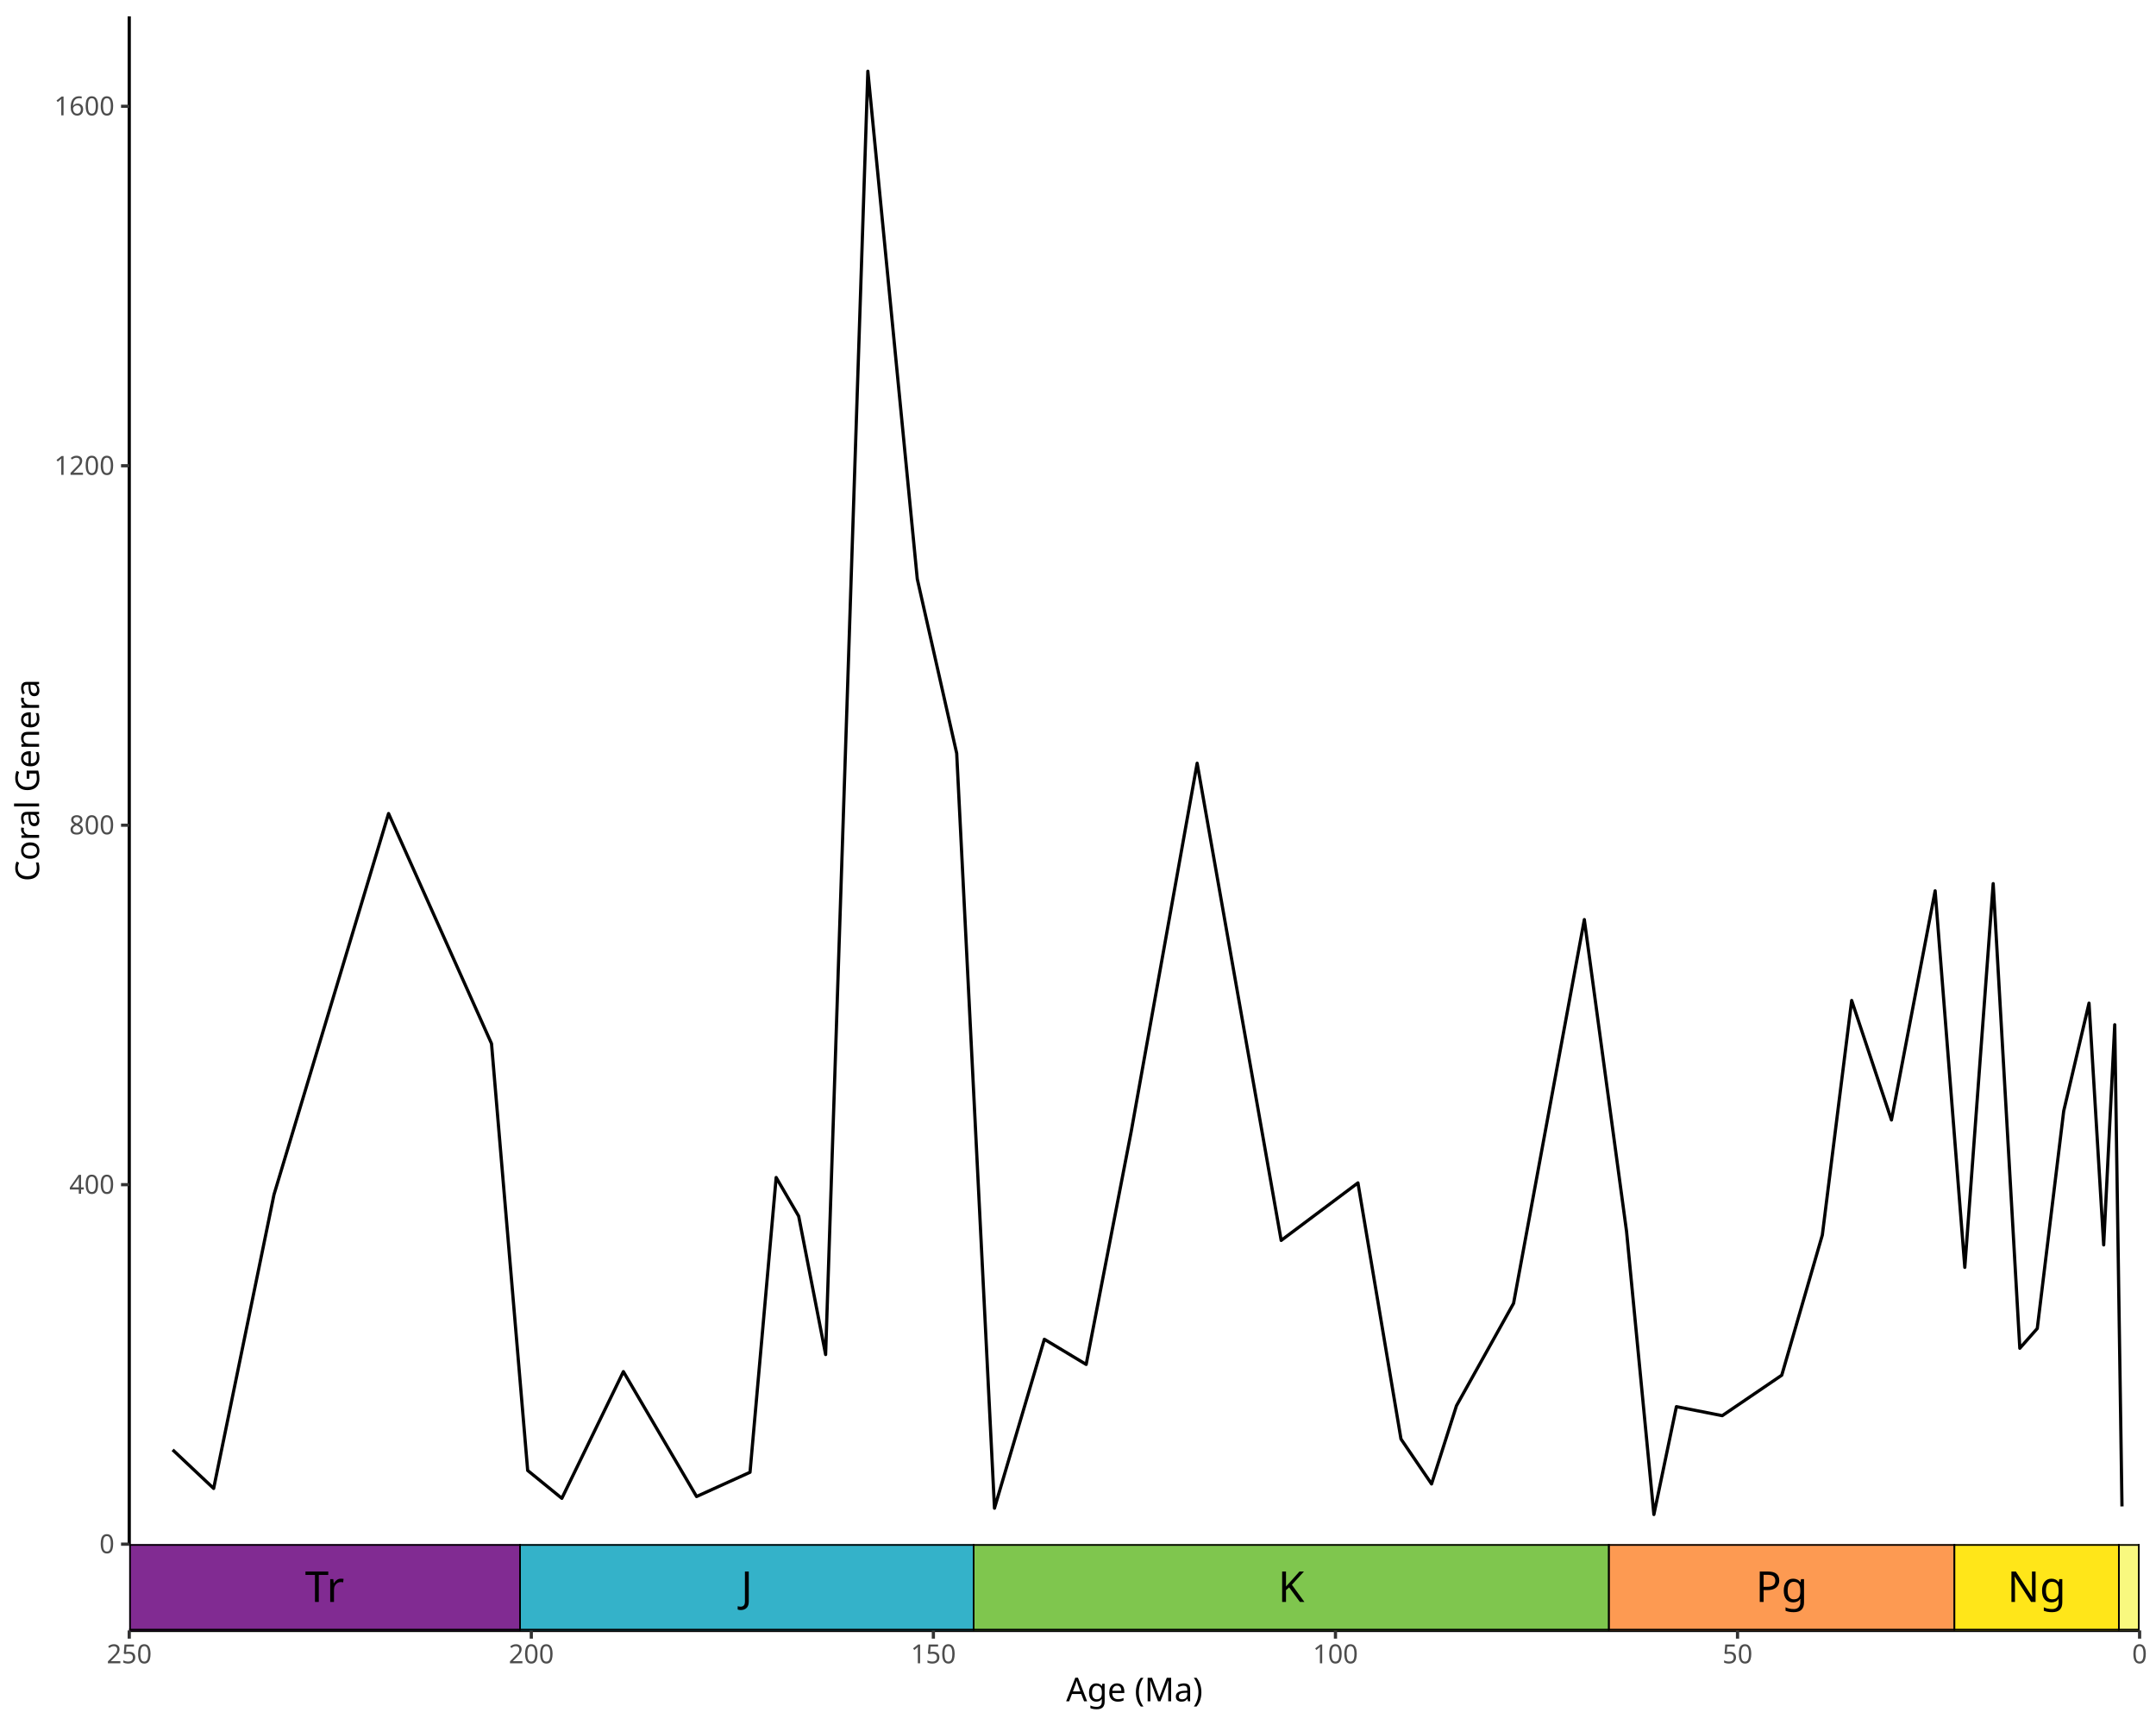
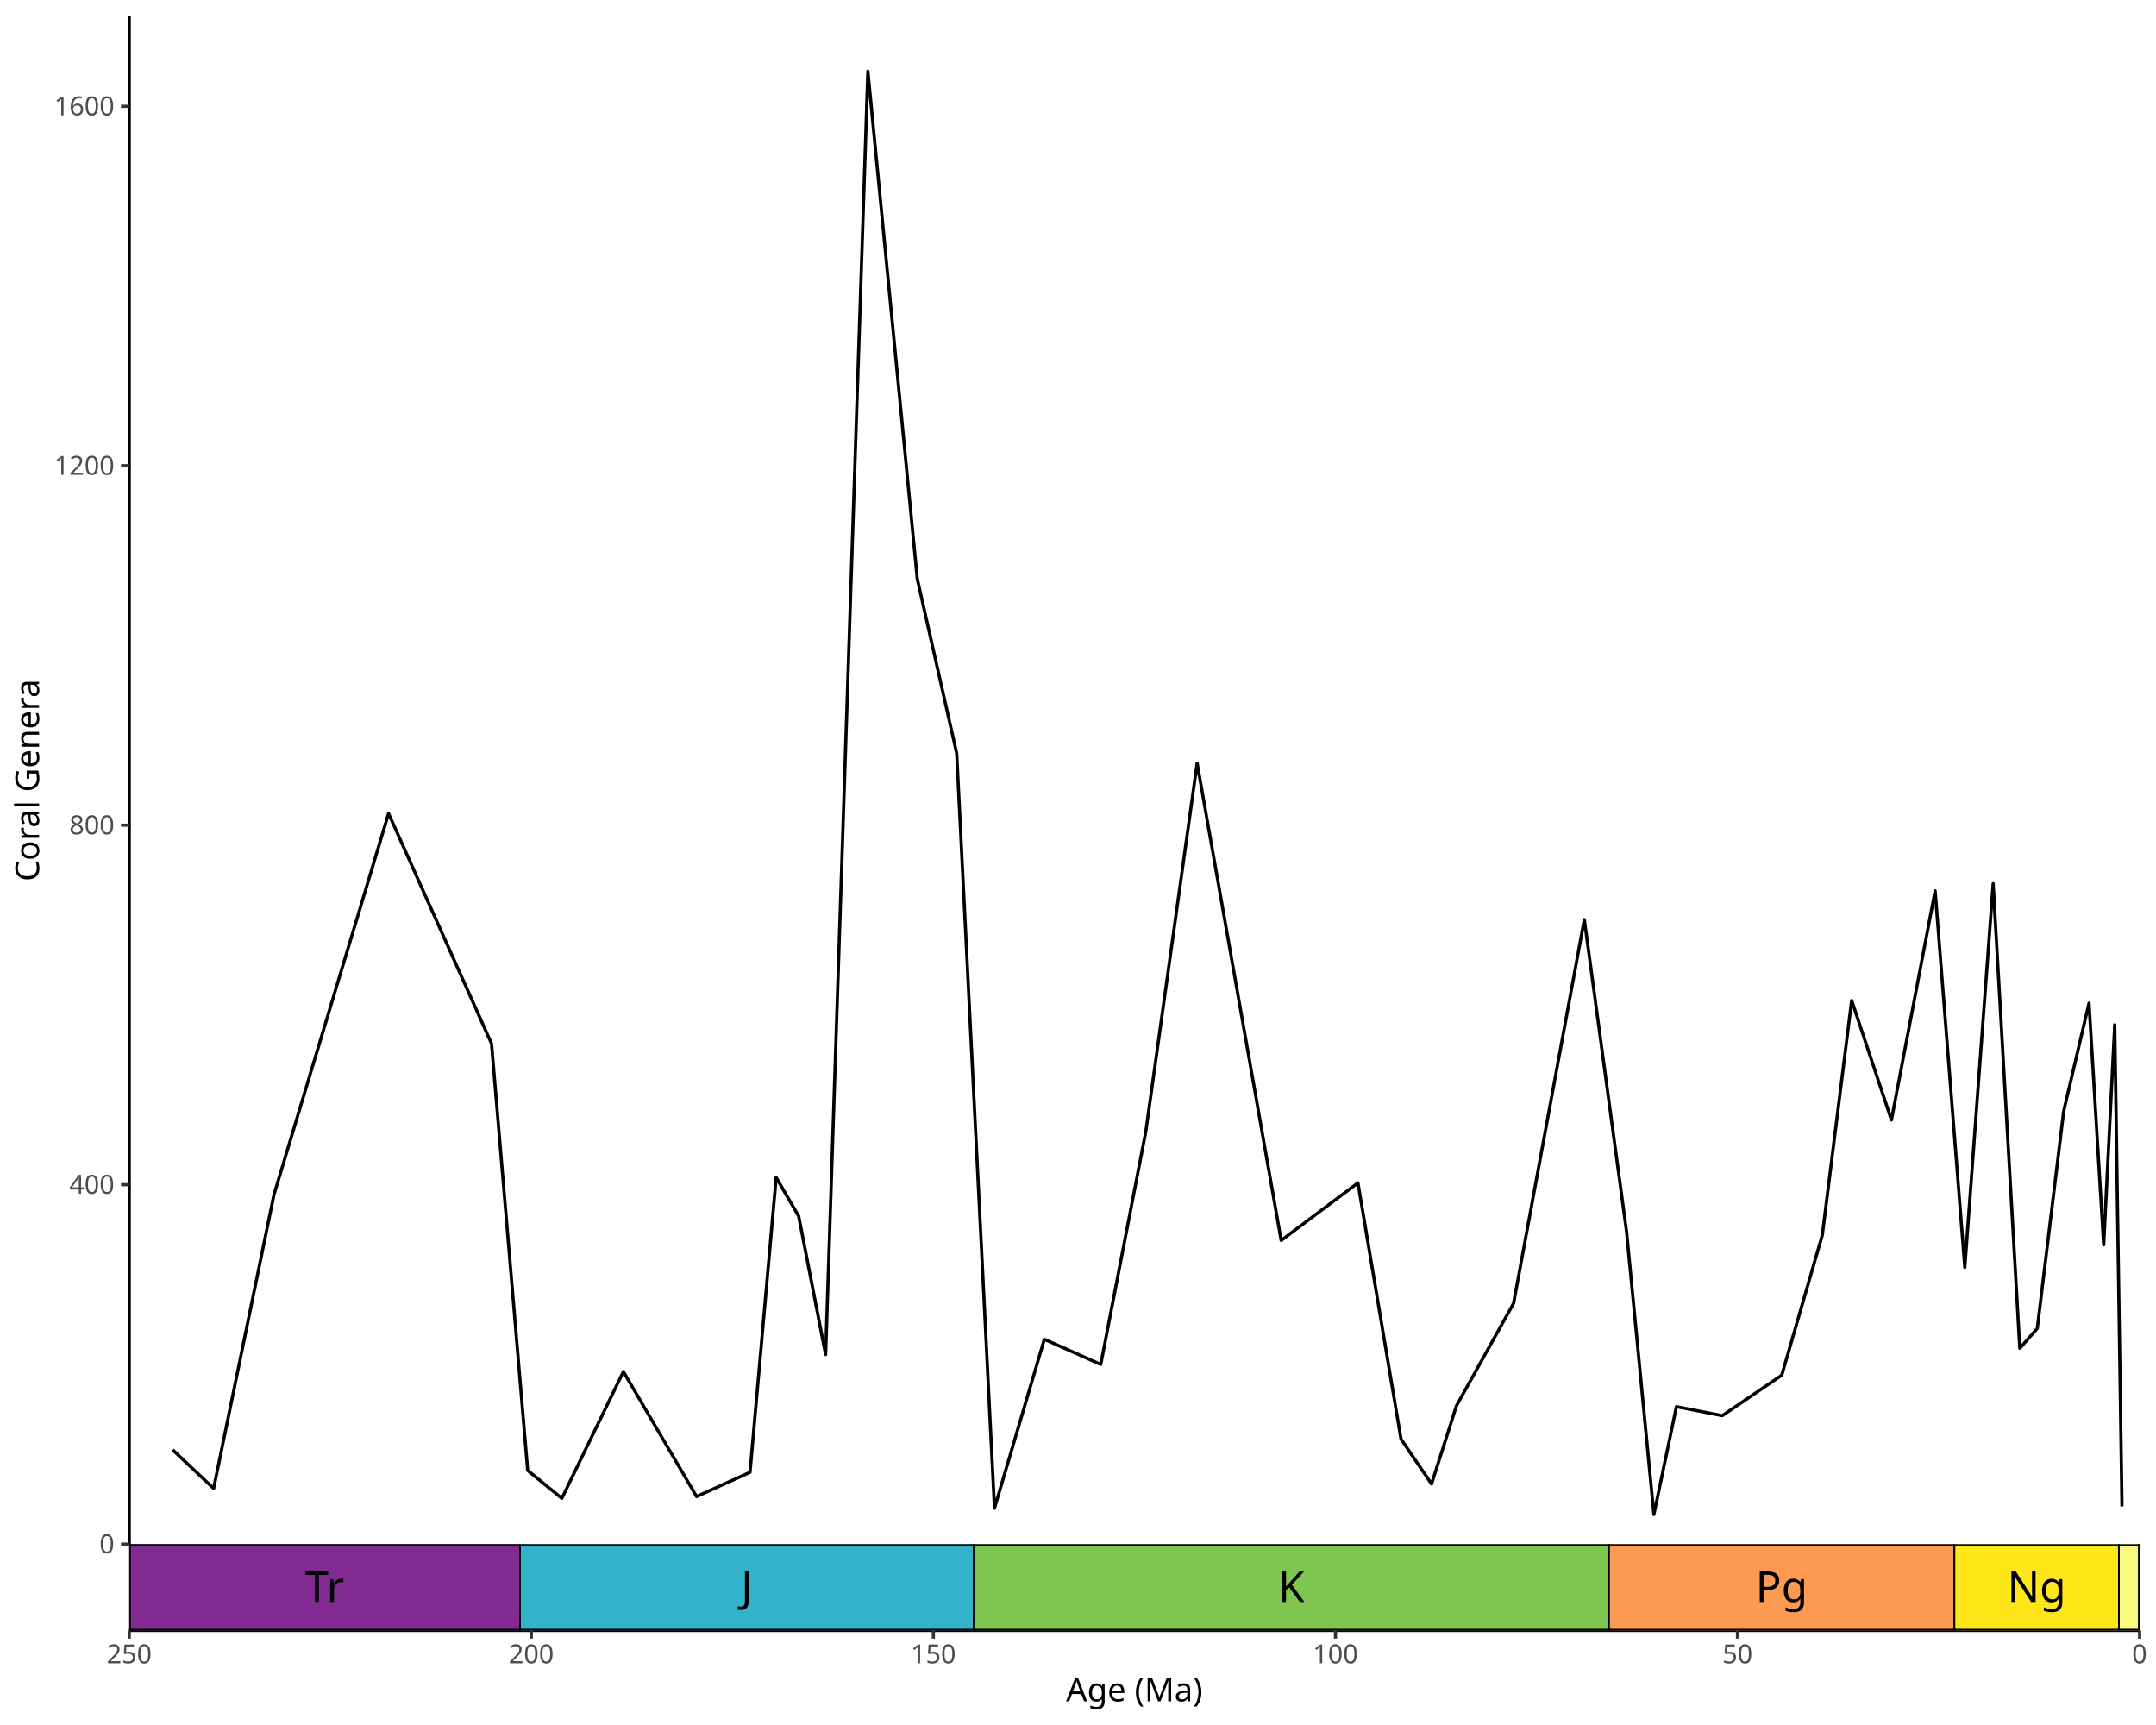
<svg xmlns="http://www.w3.org/2000/svg" class="svglite" data-engine-version="2.0" width="720.00pt" height="576.00pt" viewBox="0 0 720.00 576.00">
  <defs>
    <style type="text/css">
    .svglite line, .svglite polyline, .svglite polygon, .svglite path, .svglite rect, .svglite circle {
      fill: none;
      stroke: #000000;
      stroke-linecap: round;
      stroke-linejoin: round;
      stroke-miterlimit: 10.00;
    }
  </style>
  </defs>
  <rect width="100%" height="100%" style="stroke: none; fill: #FFFFFF;" />
  <defs>
    <clipPath id="cpMC4wMHw3MjAuMDB8MC4wMHw1NzYuMDA=">
      <rect x="0.00" y="0.00" width="720.00" height="576.00" />
    </clipPath>
  </defs>
  <g clip-path="url(#cpMC4wMHw3MjAuMDB8MC4wMHw1NzYuMDA=)">
    <rect x="0.00" y="0.00" width="720.00" height="576.00" style="stroke-width: 1.07; stroke: #FFFFFF; fill: #FFFFFF;" />
  </g>
  <defs>
    <clipPath id="cpNDMuMTZ8NzE0LjUyfDUuNDh8NTE1LjYy">
      <rect x="43.16" y="5.48" width="671.36" height="510.14" />
    </clipPath>
  </defs>
  <g clip-path="url(#cpNDMuMTZ8NzE0LjUyfDUuNDh8NTE1LjYy)">
    <rect x="43.16" y="5.48" width="671.36" height="510.14" style="stroke-width: 1.07; stroke: none; fill: #FFFFFF;" />
-     <polyline points="57.66,484.11 71.35,497.01 91.50,398.89 129.76,271.65 164.14,348.47 176.22,491.01 187.63,500.31 208.18,458.00 232.62,499.71 250.47,491.61 259.20,393.18 266.72,406.09 275.72,452.30 289.82,23.78 306.33,193.33 319.49,251.55 332.11,503.61 348.76,447.20 362.73,455.60 377.76,377.88 399.79,254.85 427.85,414.19 453.49,394.98 467.86,480.51 478.07,495.51 486.39,469.40 505.46,435.20 529.09,307.06 543.19,411.19 552.32,505.71 559.84,469.70 575.15,472.71 595.02,459.20 608.57,412.39 618.37,334.07 631.65,373.98 646.24,297.46 656.15,423.19 665.63,295.06 674.52,450.20 680.35,443.60 689.18,370.98 697.63,334.97 702.53,415.69 706.22,342.17 708.64,503.01 " style="stroke-width: 1.07; stroke-linecap: butt;" />
+     <polyline points="57.66,484.11 71.35,497.01 91.50,398.89 129.76,271.65 164.14,348.47 176.22,491.01 187.63,500.31 208.18,458.00 232.62,499.71 250.47,491.61 259.20,393.18 266.72,406.09 275.72,452.30 289.82,23.78 306.33,193.33 319.49,251.55 332.11,503.61 348.76,447.20 367.60,455.60 382.64,377.88 399.79,254.85 427.85,414.19 453.49,394.98 467.86,480.51 478.07,495.51 486.39,469.40 505.46,435.20 529.09,307.06 543.19,411.19 552.32,505.71 559.84,469.70 575.15,472.71 595.02,459.20 608.57,412.39 618.37,334.07 631.65,373.98 646.24,297.46 656.15,423.19 665.62,295.06 674.51,450.20 680.35,443.60 689.18,370.98 697.63,334.97 702.53,415.69 706.22,342.17 708.64,503.01 " style="stroke-width: 1.07; stroke-linecap: butt;" />
  </g>
  <g clip-path="url(#cpMC4wMHw3MjAuMDB8MC4wMHw1NzYuMDA=)">
</g>
  <g clip-path="url(#cpNDMuMTZ8NzE0LjUyfDUuNDh8NTE1LjYy)">
</g>
  <g clip-path="url(#cpMC4wMHw3MjAuMDB8MC4wMHw1NzYuMDA=)">
</g>
  <defs>
    <clipPath id="cpMC4wMHw1LjQ4fDAuMDB8NS40OA==">
      <rect x="0.00" y="0.00" width="5.48" height="5.48" />
    </clipPath>
  </defs>
  <g clip-path="url(#cpMC4wMHw1LjQ4fDAuMDB8NS40OA==)">
</g>
  <g clip-path="url(#cpMC4wMHw3MjAuMDB8MC4wMHw1NzYuMDA=)">
</g>
  <defs>
    <clipPath id="cpMC4wMHw1LjQ4fDUuNDh8NS40OA==">
      <rect x="0.00" y="5.48" width="5.48" height="0.00" />
    </clipPath>
  </defs>
  <g clip-path="url(#cpMC4wMHw1LjQ4fDUuNDh8NS40OA==)">
</g>
  <g clip-path="url(#cpMC4wMHw3MjAuMDB8MC4wMHw1NzYuMDA=)">
</g>
  <g clip-path="url(#cpMC4wMHw1LjQ4fDUuNDh8NS40OA==)">
</g>
  <g clip-path="url(#cpMC4wMHw3MjAuMDB8MC4wMHw1NzYuMDA=)">
</g>
  <defs>
    <clipPath id="cpMC4wMHw1LjQ4fDUuNDh8NTE1LjYy">
      <rect x="0.00" y="5.48" width="5.48" height="510.14" />
    </clipPath>
  </defs>
  <g clip-path="url(#cpMC4wMHw1LjQ4fDUuNDh8NTE1LjYy)">
</g>
  <g clip-path="url(#cpMC4wMHw3MjAuMDB8MC4wMHw1NzYuMDA=)">
</g>
  <g clip-path="url(#cpMC4wMHw1LjQ4fDUuNDh8NTE1LjYy)">
</g>
  <defs>
    <clipPath id="cpMC4wMHwwLjAwfDUuNDh8NTE1LjYy">
      <rect x="0.00" y="5.48" width="0.00" height="510.14" />
    </clipPath>
  </defs>
  <g clip-path="url(#cpMC4wMHwwLjAwfDUuNDh8NTE1LjYy)">
</g>
  <g clip-path="url(#cpMC4wMHw1LjQ4fDUuNDh8NTE1LjYy)">
</g>
  <g clip-path="url(#cpMC4wMHw3MjAuMDB8MC4wMHw1NzYuMDA=)">
</g>
  <defs>
    <clipPath id="cpMC4wMHw1LjQ4fDU0NC40Mnw1NTcuNzk=">
      <rect x="0.00" y="544.42" width="5.48" height="13.37" />
    </clipPath>
  </defs>
  <g clip-path="url(#cpMC4wMHw1LjQ4fDU0NC40Mnw1NTcuNzk=)">
</g>
  <g clip-path="url(#cpMC4wMHw3MjAuMDB8MC4wMHw1NzYuMDA=)">
</g>
  <defs>
    <clipPath id="cpMC4wMHw1LjQ4fDU1Ny43OXw1NzAuNTI=">
      <rect x="0.00" y="557.79" width="5.48" height="12.73" />
    </clipPath>
  </defs>
  <g clip-path="url(#cpMC4wMHw1LjQ4fDU1Ny43OXw1NzAuNTI=)">
</g>
  <g clip-path="url(#cpMC4wMHw3MjAuMDB8MC4wMHw1NzYuMDA=)">
</g>
  <defs>
    <clipPath id="cpMC4wMHw1LjQ4fDU3MC41Mnw1NzYuMDA=">
      <rect x="0.00" y="570.52" width="5.48" height="5.48" />
    </clipPath>
  </defs>
  <g clip-path="url(#cpMC4wMHw1LjQ4fDU3MC41Mnw1NzYuMDA=)">
</g>
  <g clip-path="url(#cpMC4wMHw3MjAuMDB8MC4wMHw1NzYuMDA=)">
</g>
  <defs>
    <clipPath id="cpNS40OHwxOC4yMXwwLjAwfDUuNDg=">
      <rect x="5.48" y="0.00" width="12.73" height="5.48" />
    </clipPath>
  </defs>
  <g clip-path="url(#cpNS40OHwxOC4yMXwwLjAwfDUuNDg=)">
</g>
  <g clip-path="url(#cpMC4wMHw3MjAuMDB8MC4wMHw1NzYuMDA=)">
</g>
  <defs>
    <clipPath id="cpNS40OHwxOC4yMXw1LjQ4fDUuNDg=">
      <rect x="5.48" y="5.48" width="12.73" height="0.00" />
    </clipPath>
  </defs>
  <g clip-path="url(#cpNS40OHwxOC4yMXw1LjQ4fDUuNDg=)">
</g>
  <g clip-path="url(#cpMC4wMHw3MjAuMDB8MC4wMHw1NzYuMDA=)">
</g>
  <g clip-path="url(#cpNS40OHwxOC4yMXw1LjQ4fDUuNDg=)">
</g>
  <g clip-path="url(#cpMC4wMHw3MjAuMDB8MC4wMHw1NzYuMDA=)">
</g>
  <defs>
    <clipPath id="cpNS40OHwxOC4yMXw1LjQ4fDUxNS42Mg==">
      <rect x="5.48" y="5.48" width="12.73" height="510.14" />
    </clipPath>
  </defs>
  <g clip-path="url(#cpNS40OHwxOC4yMXw1LjQ4fDUxNS42Mg==)">
</g>
  <g clip-path="url(#cpMC4wMHw3MjAuMDB8MC4wMHw1NzYuMDA=)">
    <text transform="translate(13.05,260.55) rotate(-90)" text-anchor="middle" style="font-size: 11.00px; font-family: sans;" textLength="66.04px" lengthAdjust="spacingAndGlyphs">Coral Genera</text>
  </g>
  <g clip-path="url(#cpNS40OHwxOC4yMXw1LjQ4fDUxNS42Mg==)">
</g>
  <defs>
    <clipPath id="cpNS40OHw1LjQ4fDUuNDh8NTE1LjYy">
      <rect x="5.48" y="5.48" width="0.00" height="510.14" />
    </clipPath>
  </defs>
  <g clip-path="url(#cpNS40OHw1LjQ4fDUuNDh8NTE1LjYy)">
</g>
  <g clip-path="url(#cpNS40OHwxOC4yMXw1LjQ4fDUxNS42Mg==)">
</g>
  <g clip-path="url(#cpMC4wMHw3MjAuMDB8MC4wMHw1NzYuMDA=)">
</g>
  <defs>
    <clipPath id="cpNS40OHwxOC4yMXw1NDQuNDJ8NTU3Ljc5">
      <rect x="5.48" y="544.42" width="12.73" height="13.37" />
    </clipPath>
  </defs>
  <g clip-path="url(#cpNS40OHwxOC4yMXw1NDQuNDJ8NTU3Ljc5)">
</g>
  <g clip-path="url(#cpMC4wMHw3MjAuMDB8MC4wMHw1NzYuMDA=)">
</g>
  <defs>
    <clipPath id="cpNS40OHwxOC4yMXw1NTcuNzl8NTcwLjUy">
      <rect x="5.48" y="557.79" width="12.73" height="12.73" />
    </clipPath>
  </defs>
  <g clip-path="url(#cpNS40OHwxOC4yMXw1NTcuNzl8NTcwLjUy)">
</g>
  <g clip-path="url(#cpMC4wMHw3MjAuMDB8MC4wMHw1NzYuMDA=)">
</g>
  <defs>
    <clipPath id="cpNS40OHwxOC4yMXw1NzAuNTJ8NTc2LjAw">
      <rect x="5.48" y="570.52" width="12.73" height="5.48" />
    </clipPath>
  </defs>
  <g clip-path="url(#cpNS40OHwxOC4yMXw1NzAuNTJ8NTc2LjAw)">
</g>
  <g clip-path="url(#cpMC4wMHw3MjAuMDB8MC4wMHw1NzYuMDA=)">
</g>
  <defs>
    <clipPath id="cpMTguMjF8NDMuMTZ8MC4wMHw1LjQ4">
      <rect x="18.21" y="0.00" width="24.95" height="5.48" />
    </clipPath>
  </defs>
  <g clip-path="url(#cpMTguMjF8NDMuMTZ8MC4wMHw1LjQ4)">
</g>
  <g clip-path="url(#cpMC4wMHw3MjAuMDB8MC4wMHw1NzYuMDA=)">
</g>
  <defs>
    <clipPath id="cpMTguMjF8NDMuMTZ8NS40OHw1LjQ4">
      <rect x="18.21" y="5.48" width="24.95" height="0.00" />
    </clipPath>
  </defs>
  <g clip-path="url(#cpMTguMjF8NDMuMTZ8NS40OHw1LjQ4)">
</g>
  <g clip-path="url(#cpMC4wMHw3MjAuMDB8MC4wMHw1NzYuMDA=)">
</g>
  <g clip-path="url(#cpMTguMjF8NDMuMTZ8NS40OHw1LjQ4)">
</g>
  <g clip-path="url(#cpMC4wMHw3MjAuMDB8MC4wMHw1NzYuMDA=)">
</g>
  <defs>
    <clipPath id="cpMTguMjF8NDMuMTZ8NS40OHw1MTUuNjI=">
      <rect x="18.21" y="5.48" width="24.95" height="510.14" />
    </clipPath>
  </defs>
  <g clip-path="url(#cpMTguMjF8NDMuMTZ8NS40OHw1MTUuNjI=)">
</g>
  <g clip-path="url(#cpMC4wMHw3MjAuMDB8MC4wMHw1NzYuMDA=)">
    <polyline points="43.16,515.62 43.16,5.48 " style="stroke-width: 1.07; stroke-linecap: butt;" />
    <text x="38.23" y="518.65" text-anchor="end" style="font-size: 8.80px; fill: #4D4D4D; font-family: sans;" textLength="4.89px" lengthAdjust="spacingAndGlyphs">0</text>
    <text x="38.23" y="398.61" text-anchor="end" style="font-size: 8.80px; fill: #4D4D4D; font-family: sans;" textLength="14.68px" lengthAdjust="spacingAndGlyphs">400</text>
    <text x="38.23" y="278.58" text-anchor="end" style="font-size: 8.80px; fill: #4D4D4D; font-family: sans;" textLength="14.68px" lengthAdjust="spacingAndGlyphs">800</text>
    <text x="38.23" y="158.55" text-anchor="end" style="font-size: 8.80px; fill: #4D4D4D; font-family: sans;" textLength="19.58px" lengthAdjust="spacingAndGlyphs">1200</text>
    <text x="38.23" y="38.52" text-anchor="end" style="font-size: 8.80px; fill: #4D4D4D; font-family: sans;" textLength="19.58px" lengthAdjust="spacingAndGlyphs">1600</text>
    <polyline points="40.42,515.62 43.16,515.62 " style="stroke-width: 1.07; stroke: #333333; stroke-linecap: butt;" />
    <polyline points="40.42,395.58 43.16,395.58 " style="stroke-width: 1.07; stroke: #333333; stroke-linecap: butt;" />
    <polyline points="40.42,275.55 43.16,275.55 " style="stroke-width: 1.07; stroke: #333333; stroke-linecap: butt;" />
    <polyline points="40.42,155.52 43.16,155.52 " style="stroke-width: 1.07; stroke: #333333; stroke-linecap: butt;" />
    <polyline points="40.42,35.49 43.16,35.49 " style="stroke-width: 1.07; stroke: #333333; stroke-linecap: butt;" />
  </g>
  <g clip-path="url(#cpMTguMjF8NDMuMTZ8NS40OHw1MTUuNjI=)">
</g>
  <defs>
    <clipPath id="cpMTguMjF8MTguMjF8NS40OHw1MTUuNjI=">
      <rect x="18.21" y="5.48" width="0.00" height="510.14" />
    </clipPath>
  </defs>
  <g clip-path="url(#cpMTguMjF8MTguMjF8NS40OHw1MTUuNjI=)">
</g>
  <g clip-path="url(#cpMTguMjF8NDMuMTZ8NS40OHw1MTUuNjI=)">
</g>
  <g clip-path="url(#cpMC4wMHw3MjAuMDB8MC4wMHw1NzYuMDA=)">
</g>
  <defs>
    <clipPath id="cpMTguMjF8NDMuMTZ8NTQ0LjQyfDU1Ny43OQ==">
      <rect x="18.21" y="544.42" width="24.95" height="13.37" />
    </clipPath>
  </defs>
  <g clip-path="url(#cpMTguMjF8NDMuMTZ8NTQ0LjQyfDU1Ny43OQ==)">
</g>
  <g clip-path="url(#cpMC4wMHw3MjAuMDB8MC4wMHw1NzYuMDA=)">
</g>
  <defs>
    <clipPath id="cpMTguMjF8NDMuMTZ8NTU3Ljc5fDU3MC41Mg==">
      <rect x="18.21" y="557.79" width="24.95" height="12.73" />
    </clipPath>
  </defs>
  <g clip-path="url(#cpMTguMjF8NDMuMTZ8NTU3Ljc5fDU3MC41Mg==)">
</g>
  <g clip-path="url(#cpMC4wMHw3MjAuMDB8MC4wMHw1NzYuMDA=)">
</g>
  <defs>
    <clipPath id="cpMTguMjF8NDMuMTZ8NTcwLjUyfDU3Ni4wMA==">
      <rect x="18.21" y="570.52" width="24.95" height="5.48" />
    </clipPath>
  </defs>
  <g clip-path="url(#cpMTguMjF8NDMuMTZ8NTcwLjUyfDU3Ni4wMA==)">
</g>
  <g clip-path="url(#cpMC4wMHw3MjAuMDB8MC4wMHw1NzYuMDA=)">
</g>
  <defs>
    <clipPath id="cpNDMuMTZ8NzE0LjUyfDAuMDB8NS40OA==">
      <rect x="43.16" y="0.00" width="671.36" height="5.48" />
    </clipPath>
  </defs>
  <g clip-path="url(#cpNDMuMTZ8NzE0LjUyfDAuMDB8NS40OA==)">
</g>
  <g clip-path="url(#cpMC4wMHw3MjAuMDB8MC4wMHw1NzYuMDA=)">
</g>
  <g clip-path="url(#cpNDMuMTZ8NzE0LjUyfDAuMDB8NS40OA==)">
</g>
  <g clip-path="url(#cpMC4wMHw3MjAuMDB8MC4wMHw1NzYuMDA=)">
</g>
  <g clip-path="url(#cpNDMuMTZ8NzE0LjUyfDAuMDB8NS40OA==)">
</g>
  <g clip-path="url(#cpMC4wMHw3MjAuMDB8MC4wMHw1NzYuMDA=)">
</g>
  <g clip-path="url(#cpNDMuMTZ8NzE0LjUyfDAuMDB8NS40OA==)">
</g>
  <defs>
    <clipPath id="cpNDMuMTZ8NzE0LjUyfDAuMDB8MC4wMA==">
      <rect x="43.16" y="0.00" width="671.36" height="0.00" />
    </clipPath>
  </defs>
  <g clip-path="url(#cpNDMuMTZ8NzE0LjUyfDAuMDB8MC4wMA==)">
</g>
  <g clip-path="url(#cpNDMuMTZ8NzE0LjUyfDAuMDB8NS40OA==)">
</g>
  <g clip-path="url(#cpMC4wMHw3MjAuMDB8MC4wMHw1NzYuMDA=)">
</g>
  <defs>
    <clipPath id="cpNDMuMTZ8NzE0LjUyfDUuNDh8NS40OA==">
      <rect x="43.16" y="5.48" width="671.36" height="0.00" />
    </clipPath>
  </defs>
  <g clip-path="url(#cpNDMuMTZ8NzE0LjUyfDUuNDh8NS40OA==)">
</g>
  <g clip-path="url(#cpMC4wMHw3MjAuMDB8MC4wMHw1NzYuMDA=)">
</g>
  <g clip-path="url(#cpNDMuMTZ8NzE0LjUyfDUuNDh8NS40OA==)">
</g>
  <g clip-path="url(#cpMC4wMHw3MjAuMDB8MC4wMHw1NzYuMDA=)">
</g>
  <g clip-path="url(#cpNDMuMTZ8NzE0LjUyfDUuNDh8NS40OA==)">
</g>
  <g clip-path="url(#cpMC4wMHw3MjAuMDB8MC4wMHw1NzYuMDA=)">
</g>
  <g clip-path="url(#cpNDMuMTZ8NzE0LjUyfDUuNDh8NS40OA==)">
</g>
  <g clip-path="url(#cpMC4wMHw3MjAuMDB8MC4wMHw1NzYuMDA=)">
</g>
  <defs>
    <clipPath id="cpNDMuMTZ8NzE0LjUyfDU0NC40Mnw1NTcuNzk=">
      <rect x="43.16" y="544.42" width="671.36" height="13.37" />
    </clipPath>
  </defs>
  <g clip-path="url(#cpNDMuMTZ8NzE0LjUyfDU0NC40Mnw1NTcuNzk=)">
</g>
  <g clip-path="url(#cpMC4wMHw3MjAuMDB8MC4wMHw1NzYuMDA=)">
    <polyline points="43.16,544.42 714.52,544.42 " style="stroke-width: 1.07; stroke-linecap: butt;" />
    <polyline points="714.52,547.16 714.52,544.42 " style="stroke-width: 1.07; stroke: #333333; stroke-linecap: butt;" />
    <polyline points="580.25,547.16 580.25,544.42 " style="stroke-width: 1.07; stroke: #333333; stroke-linecap: butt;" />
    <polyline points="445.98,547.16 445.98,544.42 " style="stroke-width: 1.07; stroke: #333333; stroke-linecap: butt;" />
    <polyline points="311.70,547.16 311.70,544.42 " style="stroke-width: 1.07; stroke: #333333; stroke-linecap: butt;" />
    <polyline points="177.43,547.16 177.43,544.42 " style="stroke-width: 1.07; stroke: #333333; stroke-linecap: butt;" />
    <polyline points="43.16,547.16 43.16,544.42 " style="stroke-width: 1.07; stroke: #333333; stroke-linecap: butt;" />
    <text x="714.52" y="555.40" text-anchor="middle" style="font-size: 8.80px; fill: #4D4D4D; font-family: sans;" textLength="4.89px" lengthAdjust="spacingAndGlyphs">0</text>
    <text x="580.25" y="555.40" text-anchor="middle" style="font-size: 8.80px; fill: #4D4D4D; font-family: sans;" textLength="9.79px" lengthAdjust="spacingAndGlyphs">50</text>
    <text x="445.98" y="555.40" text-anchor="middle" style="font-size: 8.80px; fill: #4D4D4D; font-family: sans;" textLength="14.68px" lengthAdjust="spacingAndGlyphs">100</text>
    <text x="311.70" y="555.40" text-anchor="middle" style="font-size: 8.80px; fill: #4D4D4D; font-family: sans;" textLength="14.68px" lengthAdjust="spacingAndGlyphs">150</text>
    <text x="177.43" y="555.40" text-anchor="middle" style="font-size: 8.80px; fill: #4D4D4D; font-family: sans;" textLength="14.68px" lengthAdjust="spacingAndGlyphs">200</text>
    <text x="43.16" y="555.40" text-anchor="middle" style="font-size: 8.80px; fill: #4D4D4D; font-family: sans;" textLength="14.68px" lengthAdjust="spacingAndGlyphs">250</text>
  </g>
  <g clip-path="url(#cpNDMuMTZ8NzE0LjUyfDU0NC40Mnw1NTcuNzk=)">
</g>
  <g clip-path="url(#cpMC4wMHw3MjAuMDB8MC4wMHw1NzYuMDA=)">
</g>
  <defs>
    <clipPath id="cpNDMuMTZ8NzE0LjUyfDU1Ny43OXw1NzAuNTI=">
      <rect x="43.16" y="557.79" width="671.36" height="12.73" />
    </clipPath>
  </defs>
  <g clip-path="url(#cpNDMuMTZ8NzE0LjUyfDU1Ny43OXw1NzAuNTI=)">
</g>
  <g clip-path="url(#cpMC4wMHw3MjAuMDB8MC4wMHw1NzYuMDA=)">
    <text x="378.84" y="568.10" text-anchor="middle" style="font-size: 11.00px; font-family: sans;" textLength="45.24px" lengthAdjust="spacingAndGlyphs">Age (Ma)</text>
  </g>
  <g clip-path="url(#cpNDMuMTZ8NzE0LjUyfDU1Ny43OXw1NzAuNTI=)">
</g>
  <g clip-path="url(#cpMC4wMHw3MjAuMDB8MC4wMHw1NzYuMDA=)">
</g>
  <defs>
    <clipPath id="cpNDMuMTZ8NzE0LjUyfDU3MC41Mnw1NzYuMDA=">
      <rect x="43.16" y="570.52" width="671.36" height="5.48" />
    </clipPath>
  </defs>
  <g clip-path="url(#cpNDMuMTZ8NzE0LjUyfDU3MC41Mnw1NzYuMDA=)">
</g>
  <g clip-path="url(#cpMC4wMHw3MjAuMDB8MC4wMHw1NzYuMDA=)">
</g>
  <g clip-path="url(#cpNDMuMTZ8NzE0LjUyfDU3MC41Mnw1NzYuMDA=)">
</g>
  <g clip-path="url(#cpMC4wMHw3MjAuMDB8MC4wMHw1NzYuMDA=)">
</g>
  <g clip-path="url(#cpNDMuMTZ8NzE0LjUyfDU3MC41Mnw1NzYuMDA=)">
</g>
  <defs>
    <clipPath id="cpNDMuMTZ8NzE0LjUyfDU3Ni4wMHw1NzYuMDA=">
      <rect x="43.16" y="576.00" width="671.36" height="0" />
    </clipPath>
  </defs>
  <g clip-path="url(#cpNDMuMTZ8NzE0LjUyfDU3Ni4wMHw1NzYuMDA=)">
</g>
  <g clip-path="url(#cpNDMuMTZ8NzE0LjUyfDU3MC41Mnw1NzYuMDA=)">
</g>
  <g clip-path="url(#cpMC4wMHw3MjAuMDB8MC4wMHw1NzYuMDA=)">
</g>
  <defs>
    <clipPath id="cpNzE0LjUyfDcxNC41MnwwLjAwfDUuNDg=">
      <rect x="714.52" y="0.00" width="0.00" height="5.48" />
    </clipPath>
  </defs>
  <g clip-path="url(#cpNzE0LjUyfDcxNC41MnwwLjAwfDUuNDg=)">
</g>
  <g clip-path="url(#cpMC4wMHw3MjAuMDB8MC4wMHw1NzYuMDA=)">
</g>
  <defs>
    <clipPath id="cpNzE0LjUyfDcxNC41Mnw1LjQ4fDUuNDg=">
      <rect x="714.52" y="5.48" width="0.00" height="0.00" />
    </clipPath>
  </defs>
  <g clip-path="url(#cpNzE0LjUyfDcxNC41Mnw1LjQ4fDUuNDg=)">
</g>
  <g clip-path="url(#cpMC4wMHw3MjAuMDB8MC4wMHw1NzYuMDA=)">
</g>
  <g clip-path="url(#cpNzE0LjUyfDcxNC41Mnw1LjQ4fDUuNDg=)">
</g>
  <g clip-path="url(#cpMC4wMHw3MjAuMDB8MC4wMHw1NzYuMDA=)">
</g>
  <defs>
    <clipPath id="cpNzE0LjUyfDcxNC41Mnw1LjQ4fDUxNS42Mg==">
      <rect x="714.52" y="5.48" width="0.00" height="510.14" />
    </clipPath>
  </defs>
  <g clip-path="url(#cpNzE0LjUyfDcxNC41Mnw1LjQ4fDUxNS42Mg==)">
</g>
  <g clip-path="url(#cpMC4wMHw3MjAuMDB8MC4wMHw1NzYuMDA=)">
</g>
  <g clip-path="url(#cpNzE0LjUyfDcxNC41Mnw1LjQ4fDUxNS42Mg==)">
</g>
  <g clip-path="url(#cpMC4wMHw3MjAuMDB8MC4wMHw1NzYuMDA=)">
</g>
  <defs>
    <clipPath id="cpNzE0LjUyfDcxNC41Mnw1NDQuNDJ8NTU3Ljc5">
      <rect x="714.52" y="544.42" width="0.00" height="13.37" />
    </clipPath>
  </defs>
  <g clip-path="url(#cpNzE0LjUyfDcxNC41Mnw1NDQuNDJ8NTU3Ljc5)">
</g>
  <g clip-path="url(#cpMC4wMHw3MjAuMDB8MC4wMHw1NzYuMDA=)">
</g>
  <defs>
    <clipPath id="cpNzE0LjUyfDcxNC41Mnw1NTcuNzl8NTcwLjUy">
      <rect x="714.52" y="557.79" width="0.00" height="12.73" />
    </clipPath>
  </defs>
  <g clip-path="url(#cpNzE0LjUyfDcxNC41Mnw1NTcuNzl8NTcwLjUy)">
</g>
  <g clip-path="url(#cpMC4wMHw3MjAuMDB8MC4wMHw1NzYuMDA=)">
</g>
  <defs>
    <clipPath id="cpNzE0LjUyfDcxNC41Mnw1NzAuNTJ8NTc2LjAw">
      <rect x="714.52" y="570.52" width="0.00" height="5.48" />
    </clipPath>
  </defs>
  <g clip-path="url(#cpNzE0LjUyfDcxNC41Mnw1NzAuNTJ8NTc2LjAw)">
</g>
  <g clip-path="url(#cpMC4wMHw3MjAuMDB8MC4wMHw1NzYuMDA=)">
</g>
  <g clip-path="url(#cpNzE0LjUyfDcxNC41MnwwLjAwfDUuNDg=)">
</g>
  <g clip-path="url(#cpMC4wMHw3MjAuMDB8MC4wMHw1NzYuMDA=)">
</g>
  <g clip-path="url(#cpNzE0LjUyfDcxNC41Mnw1LjQ4fDUuNDg=)">
</g>
  <g clip-path="url(#cpMC4wMHw3MjAuMDB8MC4wMHw1NzYuMDA=)">
</g>
  <g clip-path="url(#cpNzE0LjUyfDcxNC41Mnw1LjQ4fDUuNDg=)">
</g>
  <g clip-path="url(#cpMC4wMHw3MjAuMDB8MC4wMHw1NzYuMDA=)">
</g>
  <g clip-path="url(#cpNzE0LjUyfDcxNC41Mnw1LjQ4fDUxNS42Mg==)">
</g>
  <g clip-path="url(#cpMC4wMHw3MjAuMDB8MC4wMHw1NzYuMDA=)">
</g>
  <g clip-path="url(#cpNzE0LjUyfDcxNC41Mnw1LjQ4fDUxNS42Mg==)">
</g>
  <g clip-path="url(#cpMC4wMHw3MjAuMDB8MC4wMHw1NzYuMDA=)">
</g>
  <g clip-path="url(#cpNzE0LjUyfDcxNC41Mnw1NDQuNDJ8NTU3Ljc5)">
</g>
  <g clip-path="url(#cpMC4wMHw3MjAuMDB8MC4wMHw1NzYuMDA=)">
</g>
  <g clip-path="url(#cpNzE0LjUyfDcxNC41Mnw1NTcuNzl8NTcwLjUy)">
</g>
  <g clip-path="url(#cpMC4wMHw3MjAuMDB8MC4wMHw1NzYuMDA=)">
</g>
  <g clip-path="url(#cpNzE0LjUyfDcxNC41Mnw1NzAuNTJ8NTc2LjAw)">
</g>
  <g clip-path="url(#cpMC4wMHw3MjAuMDB8MC4wMHw1NzYuMDA=)">
</g>
  <defs>
    <clipPath id="cpNzE0LjUyfDcyMC4wMHwwLjAwfDUuNDg=">
      <rect x="714.52" y="0.00" width="5.48" height="5.48" />
    </clipPath>
  </defs>
  <g clip-path="url(#cpNzE0LjUyfDcyMC4wMHwwLjAwfDUuNDg=)">
</g>
  <g clip-path="url(#cpMC4wMHw3MjAuMDB8MC4wMHw1NzYuMDA=)">
</g>
  <defs>
    <clipPath id="cpNzE0LjUyfDcyMC4wMHw1LjQ4fDUuNDg=">
      <rect x="714.52" y="5.48" width="5.48" height="0.00" />
    </clipPath>
  </defs>
  <g clip-path="url(#cpNzE0LjUyfDcyMC4wMHw1LjQ4fDUuNDg=)">
</g>
  <g clip-path="url(#cpMC4wMHw3MjAuMDB8MC4wMHw1NzYuMDA=)">
</g>
  <g clip-path="url(#cpNzE0LjUyfDcyMC4wMHw1LjQ4fDUuNDg=)">
</g>
  <g clip-path="url(#cpMC4wMHw3MjAuMDB8MC4wMHw1NzYuMDA=)">
</g>
  <defs>
    <clipPath id="cpNzE0LjUyfDcyMC4wMHw1LjQ4fDUxNS42Mg==">
      <rect x="714.52" y="5.48" width="5.48" height="510.14" />
    </clipPath>
  </defs>
  <g clip-path="url(#cpNzE0LjUyfDcyMC4wMHw1LjQ4fDUxNS42Mg==)">
</g>
  <g clip-path="url(#cpMC4wMHw3MjAuMDB8MC4wMHw1NzYuMDA=)">
</g>
  <g clip-path="url(#cpNzE0LjUyfDcyMC4wMHw1LjQ4fDUxNS42Mg==)">
</g>
  <defs>
    <clipPath id="cpNzIwLjAwfDcyMC4wMHw1LjQ4fDUxNS42Mg==">
      <rect x="720.00" y="5.48" width="0.00" height="510.14" />
    </clipPath>
  </defs>
  <g clip-path="url(#cpNzIwLjAwfDcyMC4wMHw1LjQ4fDUxNS42Mg==)">
</g>
  <g clip-path="url(#cpNzE0LjUyfDcyMC4wMHw1LjQ4fDUxNS42Mg==)">
</g>
  <g clip-path="url(#cpMC4wMHw3MjAuMDB8MC4wMHw1NzYuMDA=)">
</g>
  <defs>
    <clipPath id="cpNzE0LjUyfDcyMC4wMHw1NDQuNDJ8NTU3Ljc5">
      <rect x="714.52" y="544.42" width="5.48" height="13.37" />
    </clipPath>
  </defs>
  <g clip-path="url(#cpNzE0LjUyfDcyMC4wMHw1NDQuNDJ8NTU3Ljc5)">
</g>
  <g clip-path="url(#cpMC4wMHw3MjAuMDB8MC4wMHw1NzYuMDA=)">
</g>
  <defs>
    <clipPath id="cpNzE0LjUyfDcyMC4wMHw1NTcuNzl8NTcwLjUy">
      <rect x="714.52" y="557.79" width="5.48" height="12.73" />
    </clipPath>
  </defs>
  <g clip-path="url(#cpNzE0LjUyfDcyMC4wMHw1NTcuNzl8NTcwLjUy)">
</g>
  <g clip-path="url(#cpMC4wMHw3MjAuMDB8MC4wMHw1NzYuMDA=)">
</g>
  <defs>
    <clipPath id="cpNzE0LjUyfDcyMC4wMHw1NzAuNTJ8NTc2LjAw">
      <rect x="714.52" y="570.52" width="5.48" height="5.48" />
    </clipPath>
  </defs>
  <g clip-path="url(#cpNzE0LjUyfDcyMC4wMHw1NzAuNTJ8NTc2LjAw)">
</g>
  <g clip-path="url(#cpMC4wMHw3MjAuMDB8MC4wMHw1NzYuMDA=)">
</g>
  <defs>
    <clipPath id="cpNDMuMTZ8NzE0LjUyfDUxNS42Mnw1NDQuNDI=">
      <rect x="43.16" y="515.62" width="671.36" height="28.80" />
    </clipPath>
  </defs>
  <g clip-path="url(#cpNDMuMTZ8NzE0LjUyfDUxNS42Mnw1NDQuNDI=)">
    <rect x="707.59" y="515.62" width="6.93" height="28.80" style="stroke-width: 1.07; stroke: none; stroke-linecap: butt; stroke-linejoin: miter; fill: #F9F97F;" />
    <rect x="652.67" y="515.62" width="54.92" height="28.80" style="stroke-width: 1.07; stroke: none; stroke-linecap: butt; stroke-linejoin: miter; fill: #FFE619;" />
    <rect x="537.28" y="515.62" width="115.39" height="28.80" style="stroke-width: 1.07; stroke: none; stroke-linecap: butt; stroke-linejoin: miter; fill: #FD9A52;" />
    <rect x="325.13" y="515.62" width="212.15" height="28.80" style="stroke-width: 1.07; stroke: none; stroke-linecap: butt; stroke-linejoin: miter; fill: #7FC64E;" />
    <rect x="173.67" y="515.62" width="151.46" height="28.80" style="stroke-width: 1.07; stroke: none; stroke-linecap: butt; stroke-linejoin: miter; fill: #34B2C9;" />
    <rect x="38.05" y="515.62" width="135.62" height="28.80" style="stroke-width: 1.07; stroke: none; stroke-linecap: butt; stroke-linejoin: miter; fill: #812B92;" />
    <rect x="-88.16" y="515.62" width="126.21" height="28.80" style="stroke-width: 1.07; stroke: none; stroke-linecap: butt; stroke-linejoin: miter; fill: #F04028;" />
    <rect x="-249.29" y="515.62" width="161.13" height="28.80" style="stroke-width: 1.07; stroke: none; stroke-linecap: butt; stroke-linejoin: miter; fill: #67A599;" />
    <rect x="-411.22" y="515.62" width="161.93" height="28.80" style="stroke-width: 1.07; stroke: none; stroke-linecap: butt; stroke-linejoin: miter; fill: #CB8C37;" />
    <rect x="-477.28" y="515.62" width="66.06" height="28.80" style="stroke-width: 1.07; stroke: none; stroke-linecap: butt; stroke-linejoin: miter; fill: #B3E1B6;" />
    <rect x="-589.00" y="515.62" width="111.71" height="28.80" style="stroke-width: 1.07; stroke: none; stroke-linecap: butt; stroke-linejoin: miter; fill: #009270;" />
    <rect x="-732.40" y="515.62" width="143.40" height="28.80" style="stroke-width: 1.07; stroke: none; stroke-linecap: butt; stroke-linejoin: miter; fill: #7FA056;" />
-     <rect x="-990.74" y="515.62" width="258.34" height="28.80" style="stroke-width: 1.07; stroke: none; stroke-linecap: butt; stroke-linejoin: miter; fill: #FFC3E1;" />
-     <rect x="-1219.01" y="515.62" width="228.26" height="28.80" style="stroke-width: 1.07; stroke: none; stroke-linecap: butt; stroke-linejoin: miter; fill: #FFAFD7;" />
-     <rect x="-1970.93" y="515.62" width="751.93" height="28.80" style="stroke-width: 1.07; stroke: none; stroke-linecap: butt; stroke-linejoin: miter; fill: #FFA5D2;" />
-     <rect x="-2508.03" y="515.62" width="537.09" height="28.80" style="stroke-width: 1.07; stroke: none; stroke-linecap: butt; stroke-linejoin: miter; fill: #FFA5D2;" />
-     <rect x="-3045.12" y="515.62" width="537.09" height="28.80" style="stroke-width: 1.07; stroke: none; stroke-linecap: butt; stroke-linejoin: miter; fill: #FF98CC;" />
+     <rect x="-990.74" y="515.62" width="258.34" height="28.80" style="stroke-width: 1.07; stroke: none; stroke-linecap: butt; stroke-linejoin: miter; fill: #FED96A;" />
+     <rect x="-1219.01" y="515.62" width="228.26" height="28.80" style="stroke-width: 1.07; stroke: none; stroke-linecap: butt; stroke-linejoin: miter; fill: #FECC5C;" />
+     <rect x="-1970.93" y="515.62" width="751.93" height="28.80" style="stroke-width: 1.07; stroke: none; stroke-linecap: butt; stroke-linejoin: miter; fill: #FEBF4E;" />
+     <rect x="-2508.03" y="515.62" width="537.09" height="28.80" style="stroke-width: 1.07; stroke: none; stroke-linecap: butt; stroke-linejoin: miter; fill: #FED99A;" />
+     <rect x="-3045.12" y="515.62" width="537.09" height="28.80" style="stroke-width: 1.07; stroke: none; stroke-linecap: butt; stroke-linejoin: miter; fill: #F3CC8A;" />
    <line x1="714.52" y1="544.42" x2="714.52" y2="515.62" style="stroke-width: 0.53; stroke-linecap: butt;" />
    <line x1="707.59" y1="544.42" x2="707.59" y2="515.62" style="stroke-width: 0.53; stroke-linecap: butt;" />
    <line x1="652.67" y1="544.42" x2="652.67" y2="515.62" style="stroke-width: 0.53; stroke-linecap: butt;" />
    <line x1="537.28" y1="544.42" x2="537.28" y2="515.62" style="stroke-width: 0.53; stroke-linecap: butt;" />
    <line x1="325.13" y1="544.42" x2="325.13" y2="515.62" style="stroke-width: 0.53; stroke-linecap: butt;" />
    <line x1="173.67" y1="544.42" x2="173.67" y2="515.62" style="stroke-width: 0.53; stroke-linecap: butt;" />
    <line x1="38.05" y1="544.42" x2="38.05" y2="515.62" style="stroke-width: 0.53; stroke-linecap: butt;" />
    <line x1="-88.16" y1="544.42" x2="-88.16" y2="515.62" style="stroke-width: 0.53; stroke-linecap: butt;" />
    <line x1="-249.29" y1="544.42" x2="-249.29" y2="515.62" style="stroke-width: 0.53; stroke-linecap: butt;" />
    <line x1="-411.22" y1="544.42" x2="-411.22" y2="515.62" style="stroke-width: 0.53; stroke-linecap: butt;" />
    <line x1="-477.28" y1="544.42" x2="-477.28" y2="515.62" style="stroke-width: 0.53; stroke-linecap: butt;" />
    <line x1="-589.00" y1="544.42" x2="-589.00" y2="515.62" style="stroke-width: 0.53; stroke-linecap: butt;" />
    <line x1="-732.40" y1="544.42" x2="-732.40" y2="515.62" style="stroke-width: 0.53; stroke-linecap: butt;" />
    <line x1="-990.74" y1="544.42" x2="-990.74" y2="515.62" style="stroke-width: 0.53; stroke-linecap: butt;" />
    <line x1="-1219.01" y1="544.42" x2="-1219.01" y2="515.62" style="stroke-width: 0.53; stroke-linecap: butt;" />
    <line x1="-1970.93" y1="544.42" x2="-1970.93" y2="515.62" style="stroke-width: 0.53; stroke-linecap: butt;" />
    <line x1="-2508.03" y1="544.42" x2="-2508.03" y2="515.62" style="stroke-width: 0.53; stroke-linecap: butt;" />
    <line x1="707.59" y1="544.42" x2="707.59" y2="515.62" style="stroke-width: 0.53; stroke-linecap: butt;" />
    <line x1="652.67" y1="544.42" x2="652.67" y2="515.62" style="stroke-width: 0.53; stroke-linecap: butt;" />
    <line x1="537.28" y1="544.42" x2="537.28" y2="515.62" style="stroke-width: 0.53; stroke-linecap: butt;" />
    <line x1="325.13" y1="544.42" x2="325.13" y2="515.62" style="stroke-width: 0.53; stroke-linecap: butt;" />
    <line x1="173.67" y1="544.42" x2="173.67" y2="515.62" style="stroke-width: 0.53; stroke-linecap: butt;" />
    <line x1="38.05" y1="544.42" x2="38.05" y2="515.62" style="stroke-width: 0.53; stroke-linecap: butt;" />
    <line x1="-88.16" y1="544.42" x2="-88.16" y2="515.62" style="stroke-width: 0.53; stroke-linecap: butt;" />
    <line x1="-249.29" y1="544.42" x2="-249.29" y2="515.62" style="stroke-width: 0.53; stroke-linecap: butt;" />
    <line x1="-411.22" y1="544.42" x2="-411.22" y2="515.62" style="stroke-width: 0.53; stroke-linecap: butt;" />
    <line x1="-477.28" y1="544.42" x2="-477.28" y2="515.62" style="stroke-width: 0.53; stroke-linecap: butt;" />
    <line x1="-589.00" y1="544.42" x2="-589.00" y2="515.62" style="stroke-width: 0.53; stroke-linecap: butt;" />
    <line x1="-732.40" y1="544.42" x2="-732.40" y2="515.62" style="stroke-width: 0.53; stroke-linecap: butt;" />
    <line x1="-990.74" y1="544.42" x2="-990.74" y2="515.62" style="stroke-width: 0.53; stroke-linecap: butt;" />
    <line x1="-1219.01" y1="544.42" x2="-1219.01" y2="515.62" style="stroke-width: 0.53; stroke-linecap: butt;" />
    <line x1="-1970.93" y1="544.42" x2="-1970.93" y2="515.62" style="stroke-width: 0.53; stroke-linecap: butt;" />
    <line x1="-2508.03" y1="544.42" x2="-2508.03" y2="515.62" style="stroke-width: 0.53; stroke-linecap: butt;" />
    <text x="680.13" y="534.91" text-anchor="middle" style="font-size: 14.23px; font-family: sans;" textLength="18.19px" lengthAdjust="spacingAndGlyphs">Ng</text>
    <text x="594.98" y="534.91" text-anchor="middle" style="font-size: 14.23px; font-family: sans;" textLength="17.40px" lengthAdjust="spacingAndGlyphs">Pg</text>
    <text x="431.21" y="534.91" text-anchor="middle" style="font-size: 14.23px; font-family: sans;" textLength="9.49px" lengthAdjust="spacingAndGlyphs">K</text>
    <text x="249.40" y="534.91" text-anchor="middle" style="font-size: 14.23px; font-family: sans;" textLength="7.12px" lengthAdjust="spacingAndGlyphs">J</text>
    <text x="108.41" y="534.91" text-anchor="middle" style="font-size: 14.23px; font-family: sans;" textLength="13.43px" lengthAdjust="spacingAndGlyphs">Tr</text>
    <text x="-25.06" y="534.91" text-anchor="middle" style="font-size: 14.23px; font-family: sans;" textLength="9.49px" lengthAdjust="spacingAndGlyphs">P</text>
    <text x="-168.73" y="534.91" text-anchor="middle" style="font-size: 14.23px; font-family: sans;" textLength="10.28px" lengthAdjust="spacingAndGlyphs">C</text>
    <text x="-330.26" y="534.91" text-anchor="middle" style="font-size: 14.23px; font-family: sans;" textLength="10.28px" lengthAdjust="spacingAndGlyphs">D</text>
    <text x="-444.25" y="534.91" text-anchor="middle" style="font-size: 14.23px; font-family: sans;" textLength="9.49px" lengthAdjust="spacingAndGlyphs">S</text>
    <text x="-533.14" y="534.91" text-anchor="middle" style="font-size: 14.23px; font-family: sans;" textLength="11.07px" lengthAdjust="spacingAndGlyphs">O</text>
    <text x="-660.70" y="534.91" text-anchor="middle" style="font-size: 14.23px; font-family: sans;" textLength="22.13px" lengthAdjust="spacingAndGlyphs">Cm</text>
    <text x="-861.57" y="534.91" text-anchor="middle" style="font-size: 14.23px; font-family: sans;" textLength="9.49px" lengthAdjust="spacingAndGlyphs">E</text>
    <text x="-1104.87" y="534.91" text-anchor="middle" style="font-size: 14.23px; font-family: sans;" textLength="15.01px" lengthAdjust="spacingAndGlyphs">Cr</text>
    <text x="-1594.97" y="534.91" text-anchor="middle" style="font-size: 14.23px; font-family: sans;" textLength="8.69px" lengthAdjust="spacingAndGlyphs">T</text>
    <text x="-2239.48" y="534.91" text-anchor="middle" style="font-size: 14.23px; font-family: sans;" textLength="13.44px" lengthAdjust="spacingAndGlyphs">St</text>
    <text x="-2776.57" y="534.91" text-anchor="middle" style="font-size: 14.23px; font-family: sans;" textLength="16.61px" lengthAdjust="spacingAndGlyphs">Ec</text>
    <line x1="43.16" y1="544.42" x2="43.16" y2="515.62" style="stroke-width: 1.07; stroke-linecap: butt;" />
    <line x1="714.52" y1="544.42" x2="714.52" y2="515.62" style="stroke-width: 1.07; stroke-linecap: butt;" />
    <line x1="43.16" y1="515.62" x2="714.52" y2="515.62" style="stroke-width: 1.07; stroke-linecap: butt;" />
    <line x1="43.16" y1="544.42" x2="714.52" y2="544.42" style="stroke-width: 1.07; stroke-linecap: butt;" />
  </g>
  <g clip-path="url(#cpMC4wMHw3MjAuMDB8MC4wMHw1NzYuMDA=)">
</g>
  <g clip-path="url(#cpNDMuMTZ8NzE0LjUyfDUxNS42Mnw1NDQuNDI=)">
</g>
  <g clip-path="url(#cpMC4wMHw3MjAuMDB8MC4wMHw1NzYuMDA=)">
</g>
  <g clip-path="url(#cpNDMuMTZ8NzE0LjUyfDUxNS42Mnw1NDQuNDI=)">
</g>
  <g clip-path="url(#cpMC4wMHw3MjAuMDB8MC4wMHw1NzYuMDA=)">
</g>
  <g clip-path="url(#cpNDMuMTZ8NzE0LjUyfDUxNS42Mnw1NDQuNDI=)">
</g>
  <g clip-path="url(#cpMC4wMHw3MjAuMDB8MC4wMHw1NzYuMDA=)">
</g>
  <g clip-path="url(#cpNDMuMTZ8NzE0LjUyfDUxNS42Mnw1NDQuNDI=)">
</g>
  <g clip-path="url(#cpMC4wMHw3MjAuMDB8MC4wMHw1NzYuMDA=)">
</g>
  <g clip-path="url(#cpNDMuMTZ8NzE0LjUyfDUxNS42Mnw1NDQuNDI=)">
</g>
  <g clip-path="url(#cpMC4wMHw3MjAuMDB8MC4wMHw1NzYuMDA=)">
</g>
  <g clip-path="url(#cpNDMuMTZ8NzE0LjUyfDUxNS42Mnw1NDQuNDI=)">
</g>
  <g clip-path="url(#cpMC4wMHw3MjAuMDB8MC4wMHw1NzYuMDA=)">
</g>
  <g clip-path="url(#cpNDMuMTZ8NzE0LjUyfDUxNS42Mnw1NDQuNDI=)">
</g>
  <g clip-path="url(#cpMC4wMHw3MjAuMDB8MC4wMHw1NzYuMDA=)">
</g>
  <g clip-path="url(#cpNDMuMTZ8NzE0LjUyfDUxNS42Mnw1NDQuNDI=)">
</g>
  <g clip-path="url(#cpMC4wMHw3MjAuMDB8MC4wMHw1NzYuMDA=)">
</g>
  <g clip-path="url(#cpNDMuMTZ8NzE0LjUyfDUxNS42Mnw1NDQuNDI=)">
</g>
  <g clip-path="url(#cpMC4wMHw3MjAuMDB8MC4wMHw1NzYuMDA=)">
</g>
  <g clip-path="url(#cpNDMuMTZ8NzE0LjUyfDUxNS42Mnw1NDQuNDI=)">
</g>
  <g clip-path="url(#cpMC4wMHw3MjAuMDB8MC4wMHw1NzYuMDA=)">
</g>
  <g clip-path="url(#cpNDMuMTZ8NzE0LjUyfDUxNS42Mnw1NDQuNDI=)">
</g>
  <g clip-path="url(#cpMC4wMHw3MjAuMDB8MC4wMHw1NzYuMDA=)">
</g>
  <g clip-path="url(#cpNDMuMTZ8NzE0LjUyfDUxNS42Mnw1NDQuNDI=)">
</g>
  <g clip-path="url(#cpMC4wMHw3MjAuMDB8MC4wMHw1NzYuMDA=)">
</g>
  <g clip-path="url(#cpNDMuMTZ8NzE0LjUyfDUxNS42Mnw1NDQuNDI=)">
</g>
  <g clip-path="url(#cpMC4wMHw3MjAuMDB8MC4wMHw1NzYuMDA=)">
</g>
  <g clip-path="url(#cpNDMuMTZ8NzE0LjUyfDUxNS42Mnw1NDQuNDI=)">
</g>
  <g clip-path="url(#cpMC4wMHw3MjAuMDB8MC4wMHw1NzYuMDA=)">
</g>
  <g clip-path="url(#cpNDMuMTZ8NzE0LjUyfDUxNS42Mnw1NDQuNDI=)">
</g>
  <g clip-path="url(#cpMC4wMHw3MjAuMDB8MC4wMHw1NzYuMDA=)">
</g>
  <g clip-path="url(#cpNDMuMTZ8NzE0LjUyfDUxNS42Mnw1NDQuNDI=)">
</g>
  <g clip-path="url(#cpMC4wMHw3MjAuMDB8MC4wMHw1NzYuMDA=)">
</g>
  <g clip-path="url(#cpNDMuMTZ8NzE0LjUyfDUxNS42Mnw1NDQuNDI=)">
</g>
  <g clip-path="url(#cpMC4wMHw3MjAuMDB8MC4wMHw1NzYuMDA=)">
</g>
  <g clip-path="url(#cpNDMuMTZ8NzE0LjUyfDUxNS42Mnw1NDQuNDI=)">
</g>
  <g clip-path="url(#cpMC4wMHw3MjAuMDB8MC4wMHw1NzYuMDA=)">
</g>
  <g clip-path="url(#cpNDMuMTZ8NzE0LjUyfDUxNS42Mnw1NDQuNDI=)">
</g>
  <g clip-path="url(#cpMC4wMHw3MjAuMDB8MC4wMHw1NzYuMDA=)">
</g>
  <g clip-path="url(#cpNDMuMTZ8NzE0LjUyfDUxNS42Mnw1NDQuNDI=)">
</g>
  <g clip-path="url(#cpMC4wMHw3MjAuMDB8MC4wMHw1NzYuMDA=)">
</g>
</svg>
